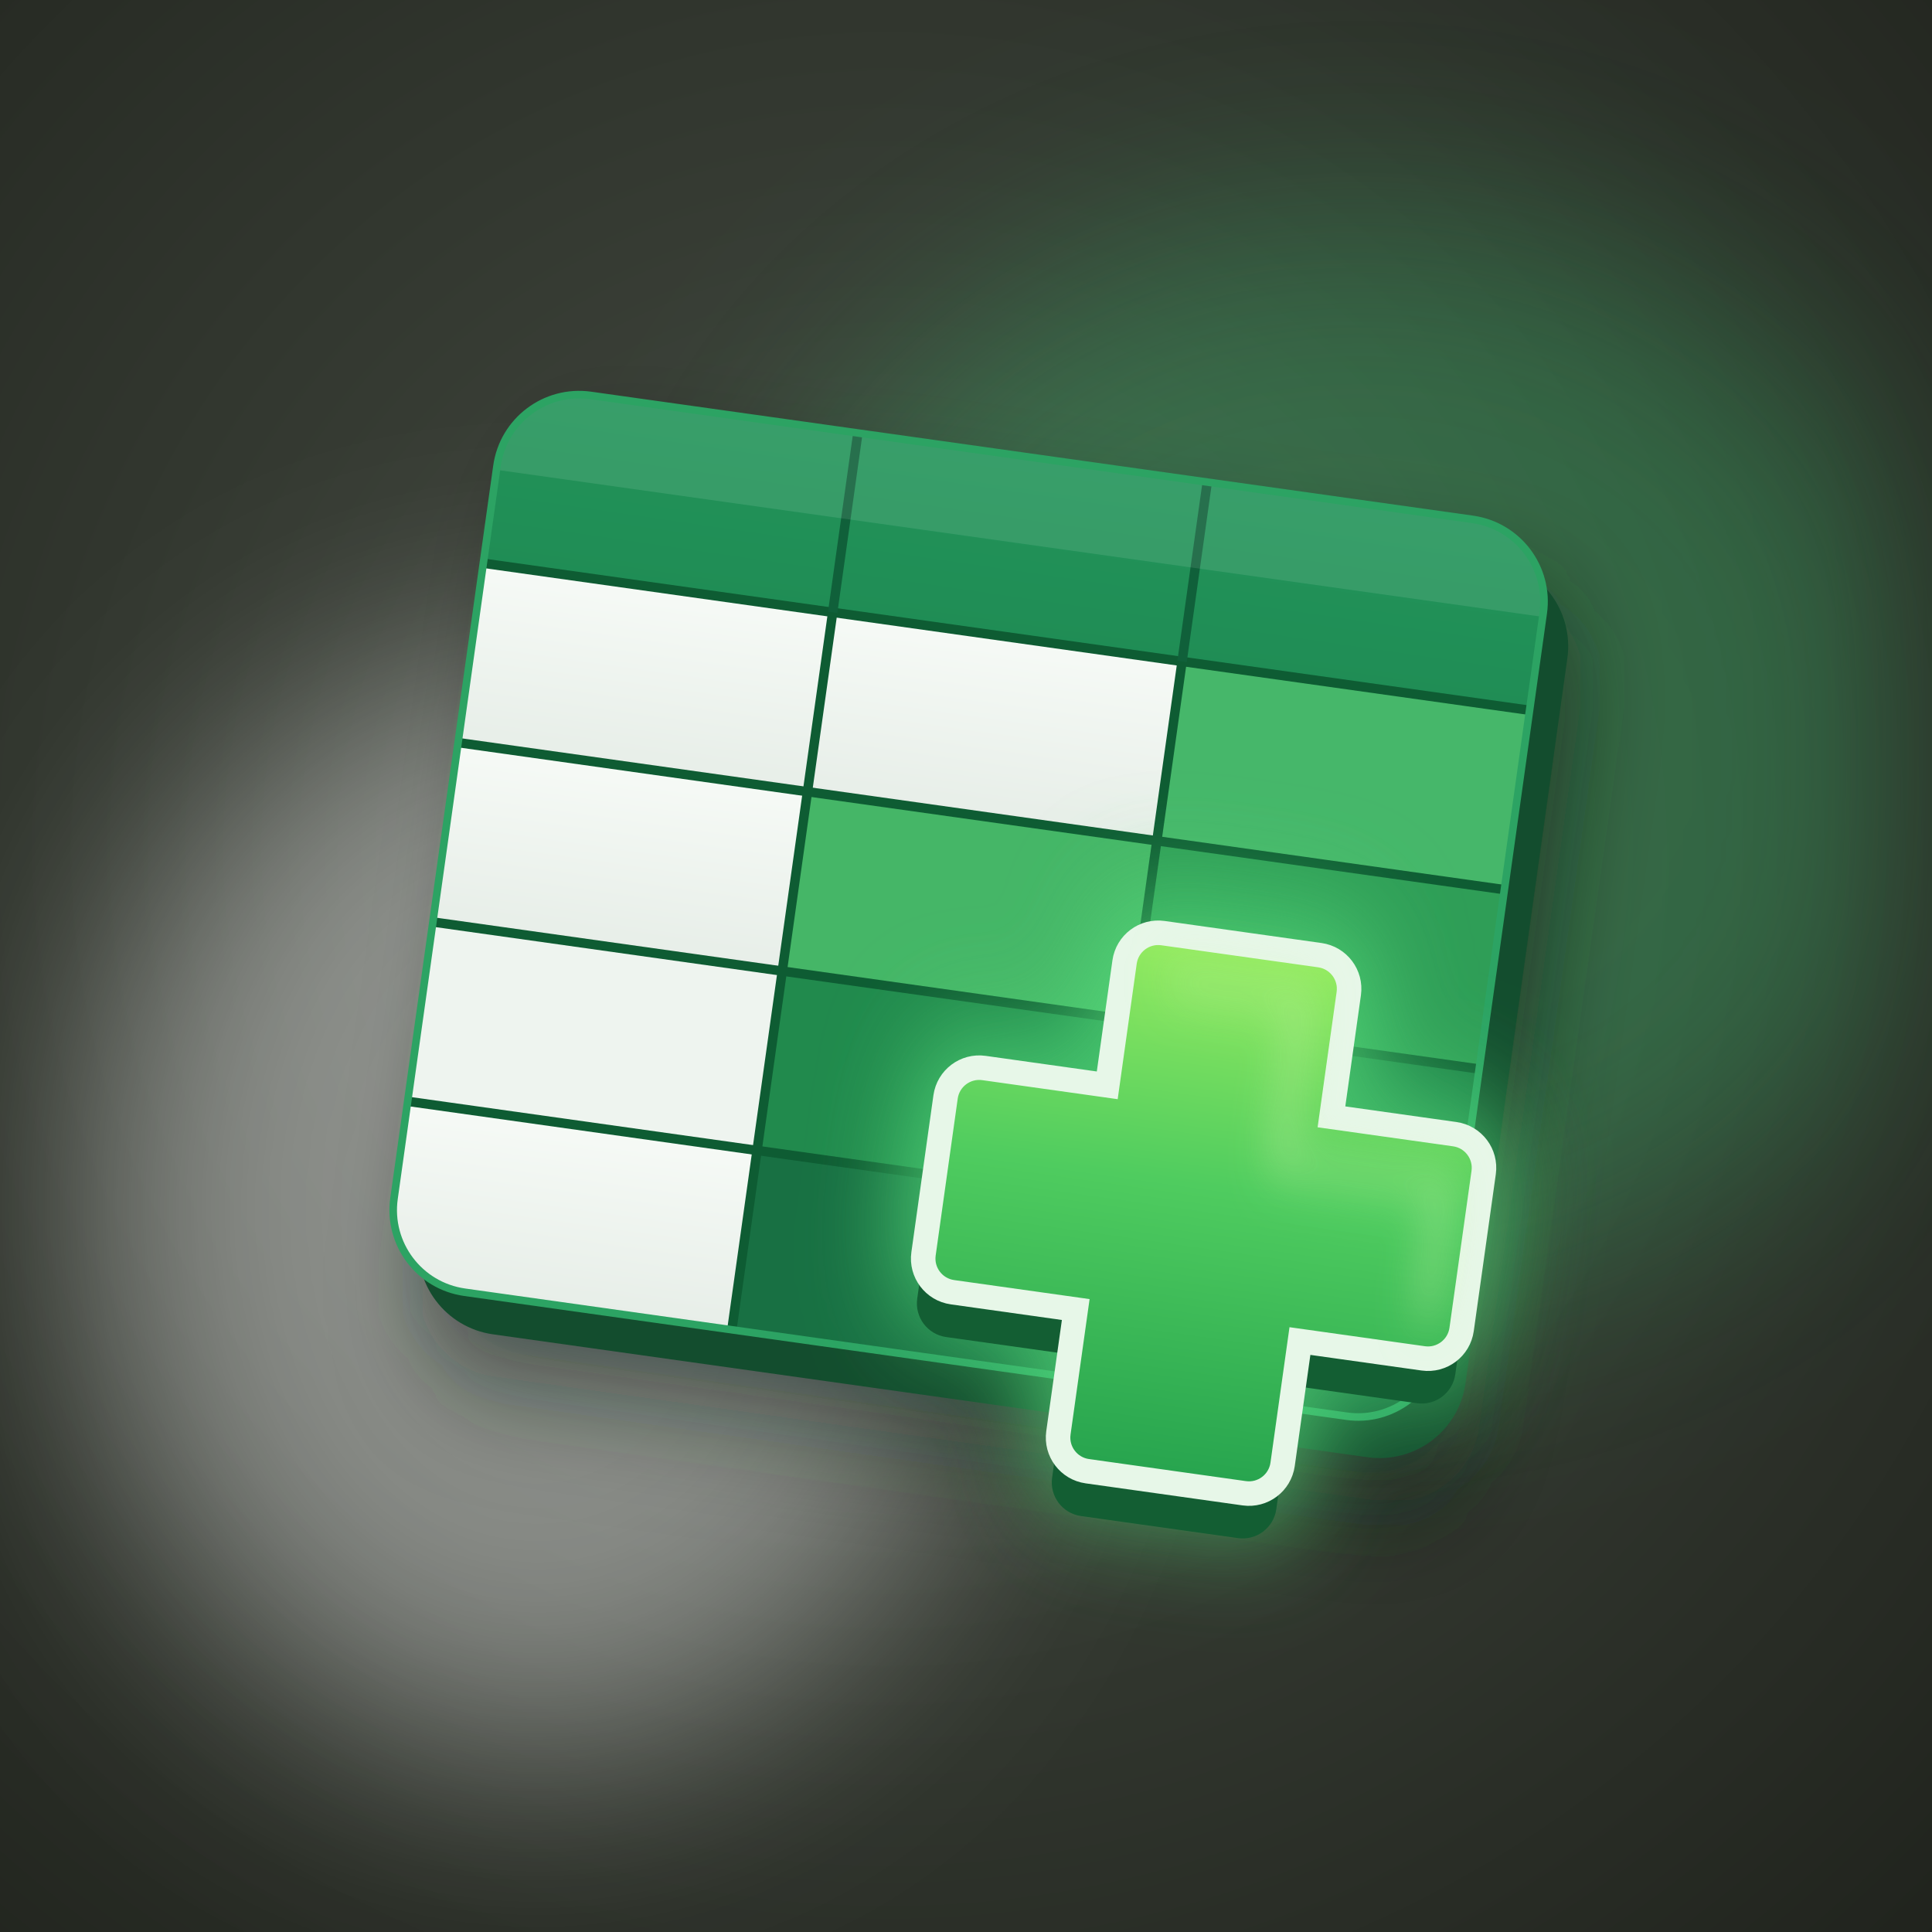
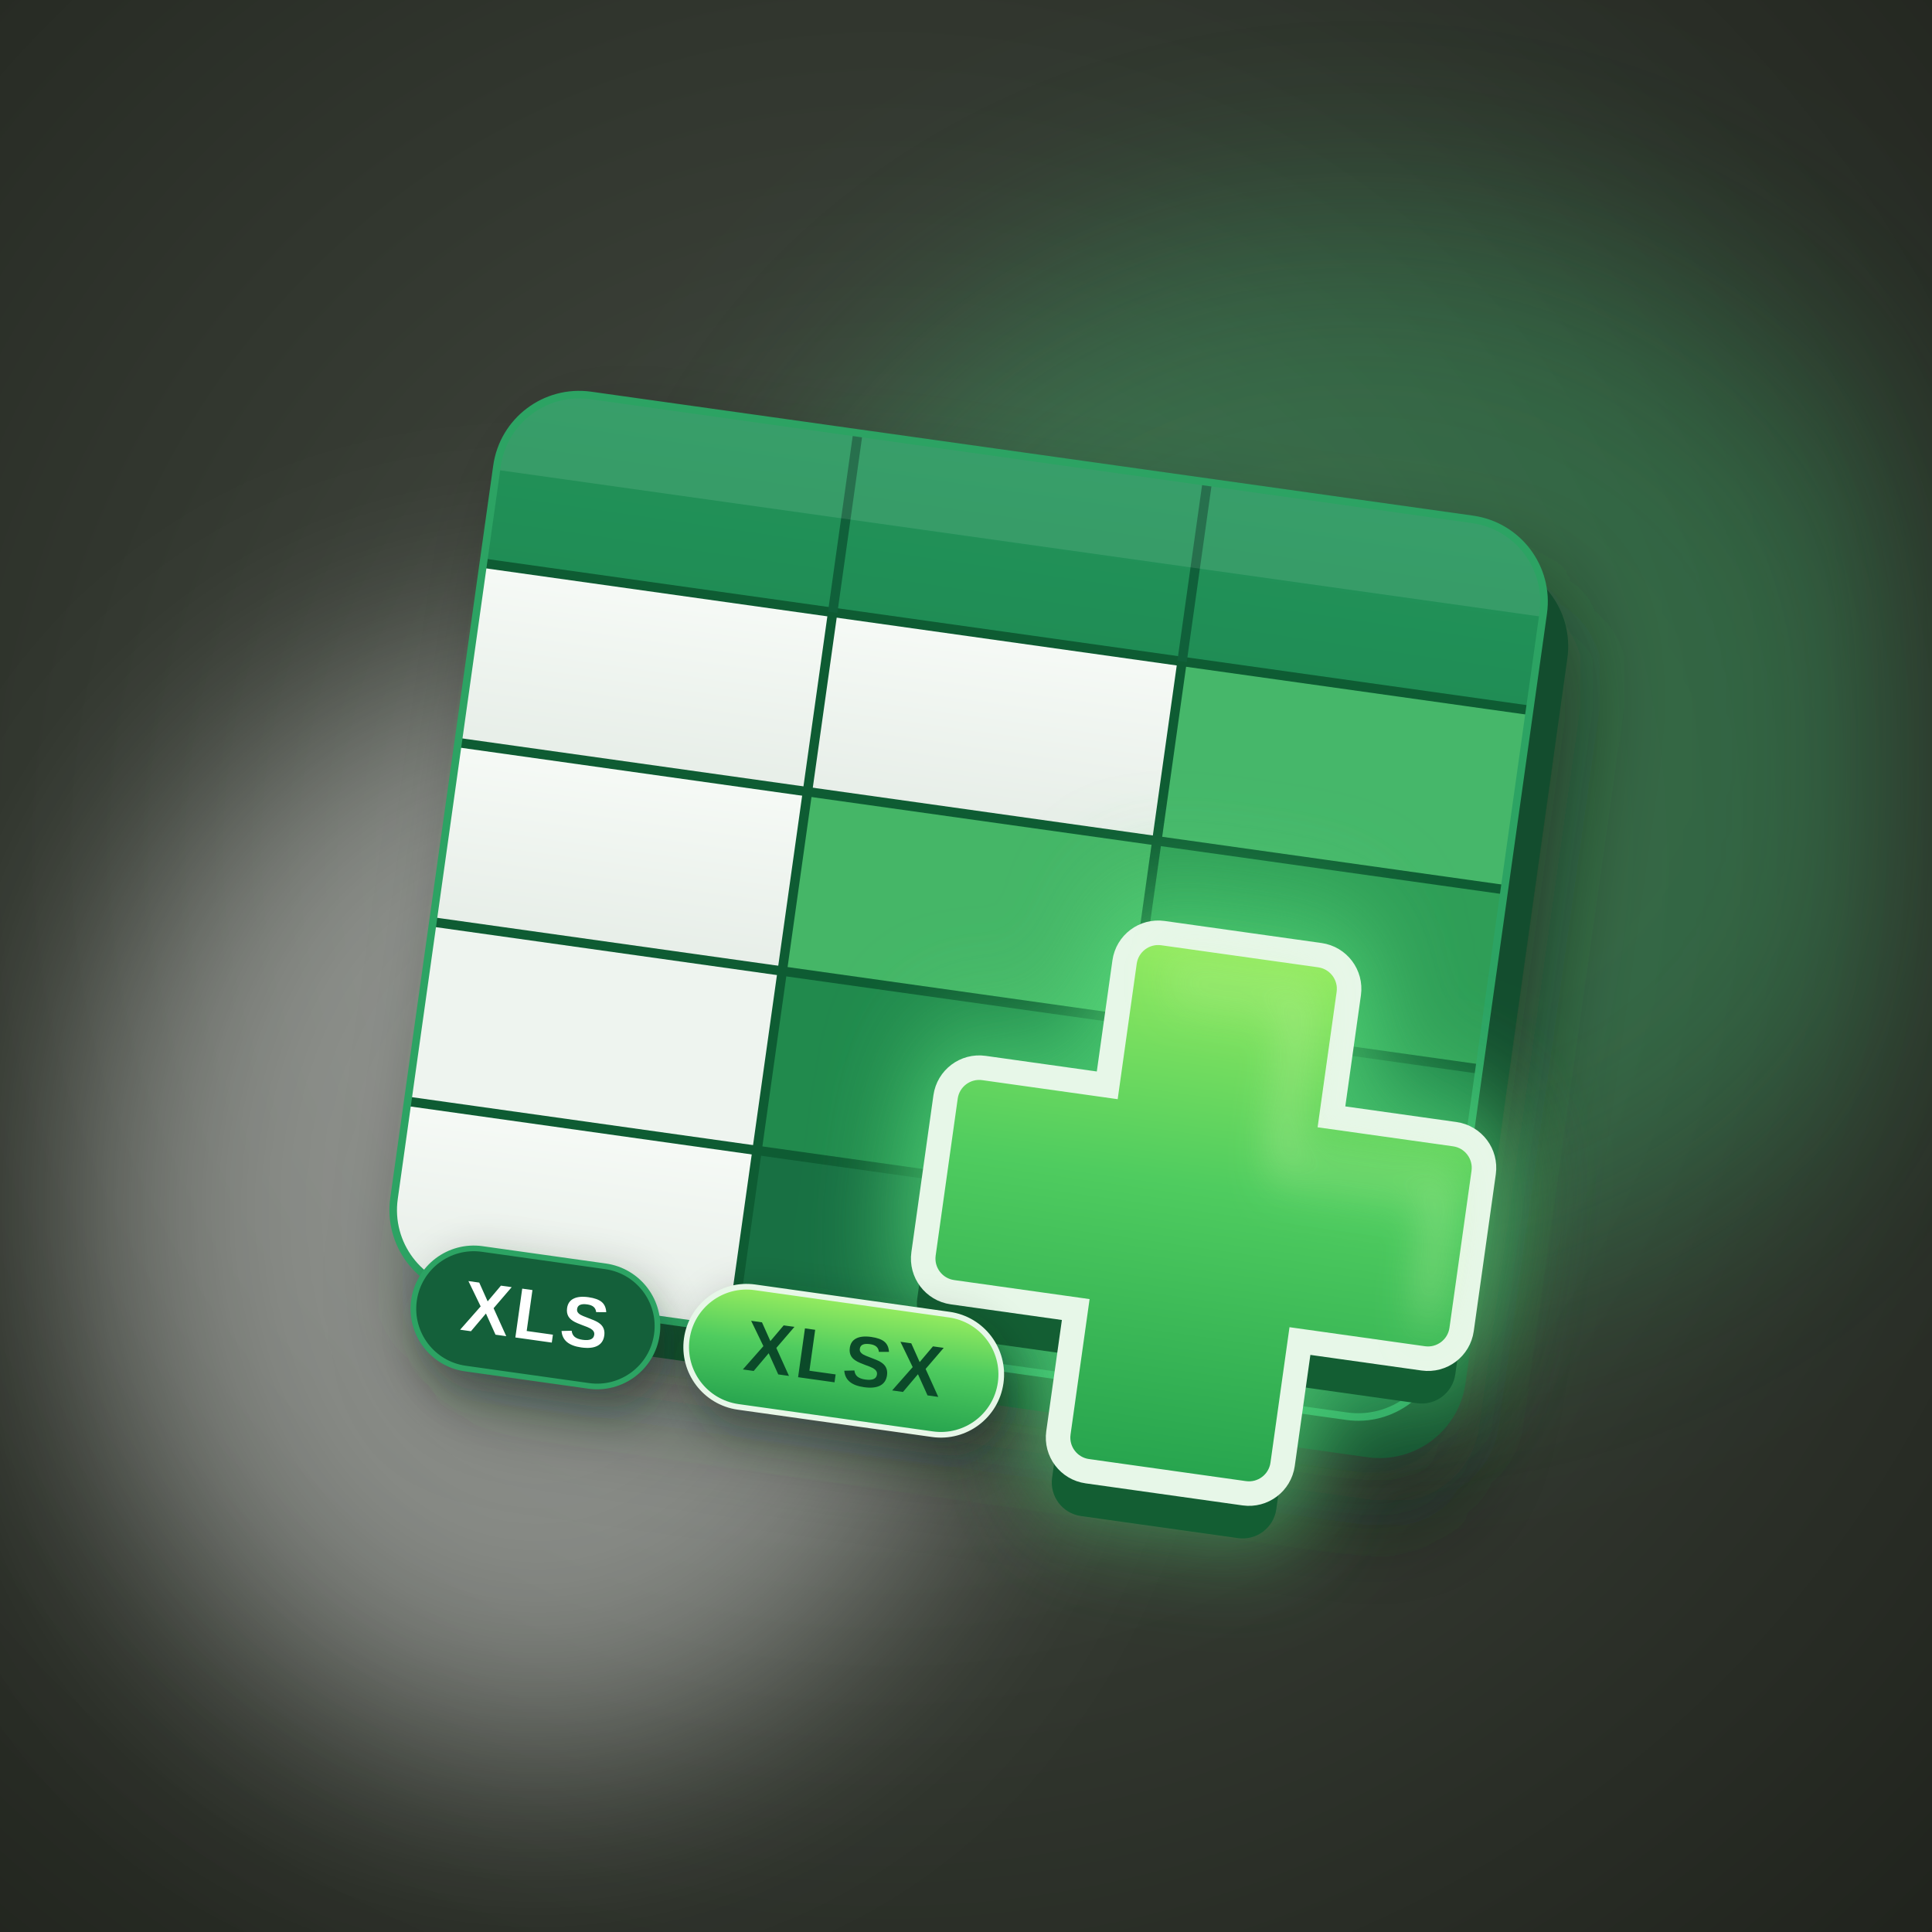
<svg xmlns="http://www.w3.org/2000/svg" viewBox="0 0 1024 1024" width="1024" height="1024">
  <defs>
    <radialGradient id="bg" cx="46%" cy="44%" r="78%">
      <stop offset="0%" stop-color="#474D44" />
      <stop offset="55%" stop-color="#31362E" />
      <stop offset="100%" stop-color="#20231D" />
    </radialGradient>
    <linearGradient id="header" x1="0" y1="0" x2="0" y2="1">
      <stop offset="0%" stop-color="#22945A" />
      <stop offset="100%" stop-color="#157141" />
    </linearGradient>
    <linearGradient id="white" x1="0" y1="0" x2="0" y2="1">
      <stop offset="0%" stop-color="#F6FAF6" />
      <stop offset="100%" stop-color="#E7EEE8" />
    </linearGradient>
    <linearGradient id="gloss" x1="0" y1="0" x2="0" y2="1">
      <stop offset="0%" stop-color="#96EC5F" />
      <stop offset="45%" stop-color="#4FCC5F" />
      <stop offset="100%" stop-color="#26A34E" />
    </linearGradient>
    <filter id="soft" x="-60%" y="-60%" width="220%" height="220%">
      <feGaussianBlur stdDeviation="60" />
    </filter>
    <filter id="soft2" x="-60%" y="-60%" width="220%" height="220%">
      <feGaussianBlur stdDeviation="26" />
    </filter>
    <filter id="soft3" x="-60%" y="-60%" width="220%" height="220%">
      <feGaussianBlur stdDeviation="12" />
    </filter>
    <clipPath id="face">
      <rect x="232" y="240" width="560" height="480" rx="44" />
    </clipPath>
  </defs>
  <rect width="1024" height="1024" fill="url(#bg)" />
  <ellipse cx="285" cy="640" rx="240" ry="290" fill="#FFFFFF" opacity="0.42" filter="url(#soft)" />
  <ellipse cx="720" cy="400" rx="320" ry="290" fill="#37D877" opacity="0.30" filter="url(#soft)" />
  <g transform="rotate(8 512 490)">
    <rect x="252" y="276" width="566" height="486" rx="46" fill="#0E2117" opacity="0.55" filter="url(#soft2)" />
    <rect x="248" y="260" width="560" height="480" rx="46" fill="#134D2E" />
    <rect x="232" y="240" width="560" height="480" rx="44" fill="#177244" />
    <g clip-path="url(#face)">
      <rect x="232" y="240" width="560" height="480" fill="url(#header)" />
      <rect x="232" y="336" width="187" height="96" fill="url(#white)" />
      <rect x="419" y="336" width="187" height="96" fill="url(#white)" />
      <rect x="606" y="336" width="186" height="96" fill="#46B76A" />
      <rect x="232" y="432" width="187" height="96" fill="url(#white)" />
      <rect x="419" y="432" width="187" height="96" fill="#45B667" />
      <rect x="606" y="432" width="186" height="96" fill="#2F9E57" />
      <rect x="232" y="528" width="187" height="96" fill="#EEF4EF" />
      <rect x="419" y="528" width="187" height="96" fill="#218A4D" />
      <rect x="606" y="528" width="186" height="96" fill="#1D8048" />
      <rect x="232" y="624" width="187" height="96" fill="url(#white)" />
      <rect x="419" y="624" width="187" height="96" fill="#187043" />
      <rect x="606" y="624" width="186" height="96" fill="#15663D" />
      <path d="M419 336V720M606 336V720" stroke="#0E5C33" stroke-width="5" />
      <path d="M232 336H792M232 432H792M232 528H792M232 624H792" stroke="#0E5C33" stroke-width="5" />
      <path d="M419 240V336M606 240V336" stroke="#10603A" stroke-width="5" />
      <rect x="232" y="240" width="560" height="46" fill="#FFFFFF" opacity="0.10" />
    </g>
    <rect x="232" y="240" width="560" height="480" rx="44" fill="none" stroke="#2CA363" stroke-width="4" />
    <g transform="translate(-84 -160)">
      <path d="M700 640h84a18 18 0 0 1 18 18v66h66a18 18 0 0 1 18 18v84a18 18 0 0 1-18 18h-66v66a18 18 0 0 1-18 18h-84a18 18 0 0 1-18-18v-66h-66a18 18 0 0 1-18-18v-84a18 18 0 0 1 18-18h66v-66a18 18 0 0 1 18-18z" fill="#58E07C" stroke="#58E07C" stroke-width="36" opacity="0.7" filter="url(#soft2)" />
      <path d="M700 640h84a18 18 0 0 1 18 18v66h66a18 18 0 0 1 18 18v84a18 18 0 0 1-18 18h-66v66a18 18 0 0 1-18 18h-84a18 18 0 0 1-18-18v-66h-66a18 18 0 0 1-18-18v-84a18 18 0 0 1 18-18h66v-66a18 18 0 0 1 18-18z" transform="translate(0 24)" fill="#135E33" />
      <path d="M700 640h84a18 18 0 0 1 18 18v66h66a18 18 0 0 1 18 18v84a18 18 0 0 1-18 18h-66v66a18 18 0 0 1-18 18h-84a18 18 0 0 1-18-18v-66h-66a18 18 0 0 1-18-18v-84a18 18 0 0 1 18-18h66v-66a18 18 0 0 1 18-18z" fill="url(#gloss)" stroke="#E7F7E8" stroke-width="13" />
      <path d="M706 664h72v88h88v72" fill="none" stroke="#C4F3A4" stroke-width="10" opacity="0.55" filter="url(#soft3)" />
    </g>
+     <g>
+       <rect x="256" y="706" width="130" height="64" rx="32" fill="#0E2117" opacity="0.45" filter="url(#soft3)" />
+       <rect x="250" y="696" width="130" height="64" rx="32" fill="#14603A" stroke="#2CA363" stroke-width="3" />
+       <text x="315" y="740" text-anchor="middle" font-family="Arial, Helvetica, sans-serif" font-size="38" font-weight="700" letter-spacing="2" fill="#FFFFFF">XLS</text>
+       <rect x="402" y="706" width="168" height="64" rx="32" fill="#0E2117" opacity="0.45" filter="url(#soft3)" />
+       <rect x="396" y="696" width="168" height="64" rx="32" fill="url(#gloss)" stroke="#E7F7E8" stroke-width="3" />
+       <text x="480" y="740" text-anchor="middle" font-family="Arial, Helvetica, sans-serif" font-size="38" font-weight="700" letter-spacing="2" fill="#0B4A29">XLSX</text>
+     </g>
  </g>
</svg>
